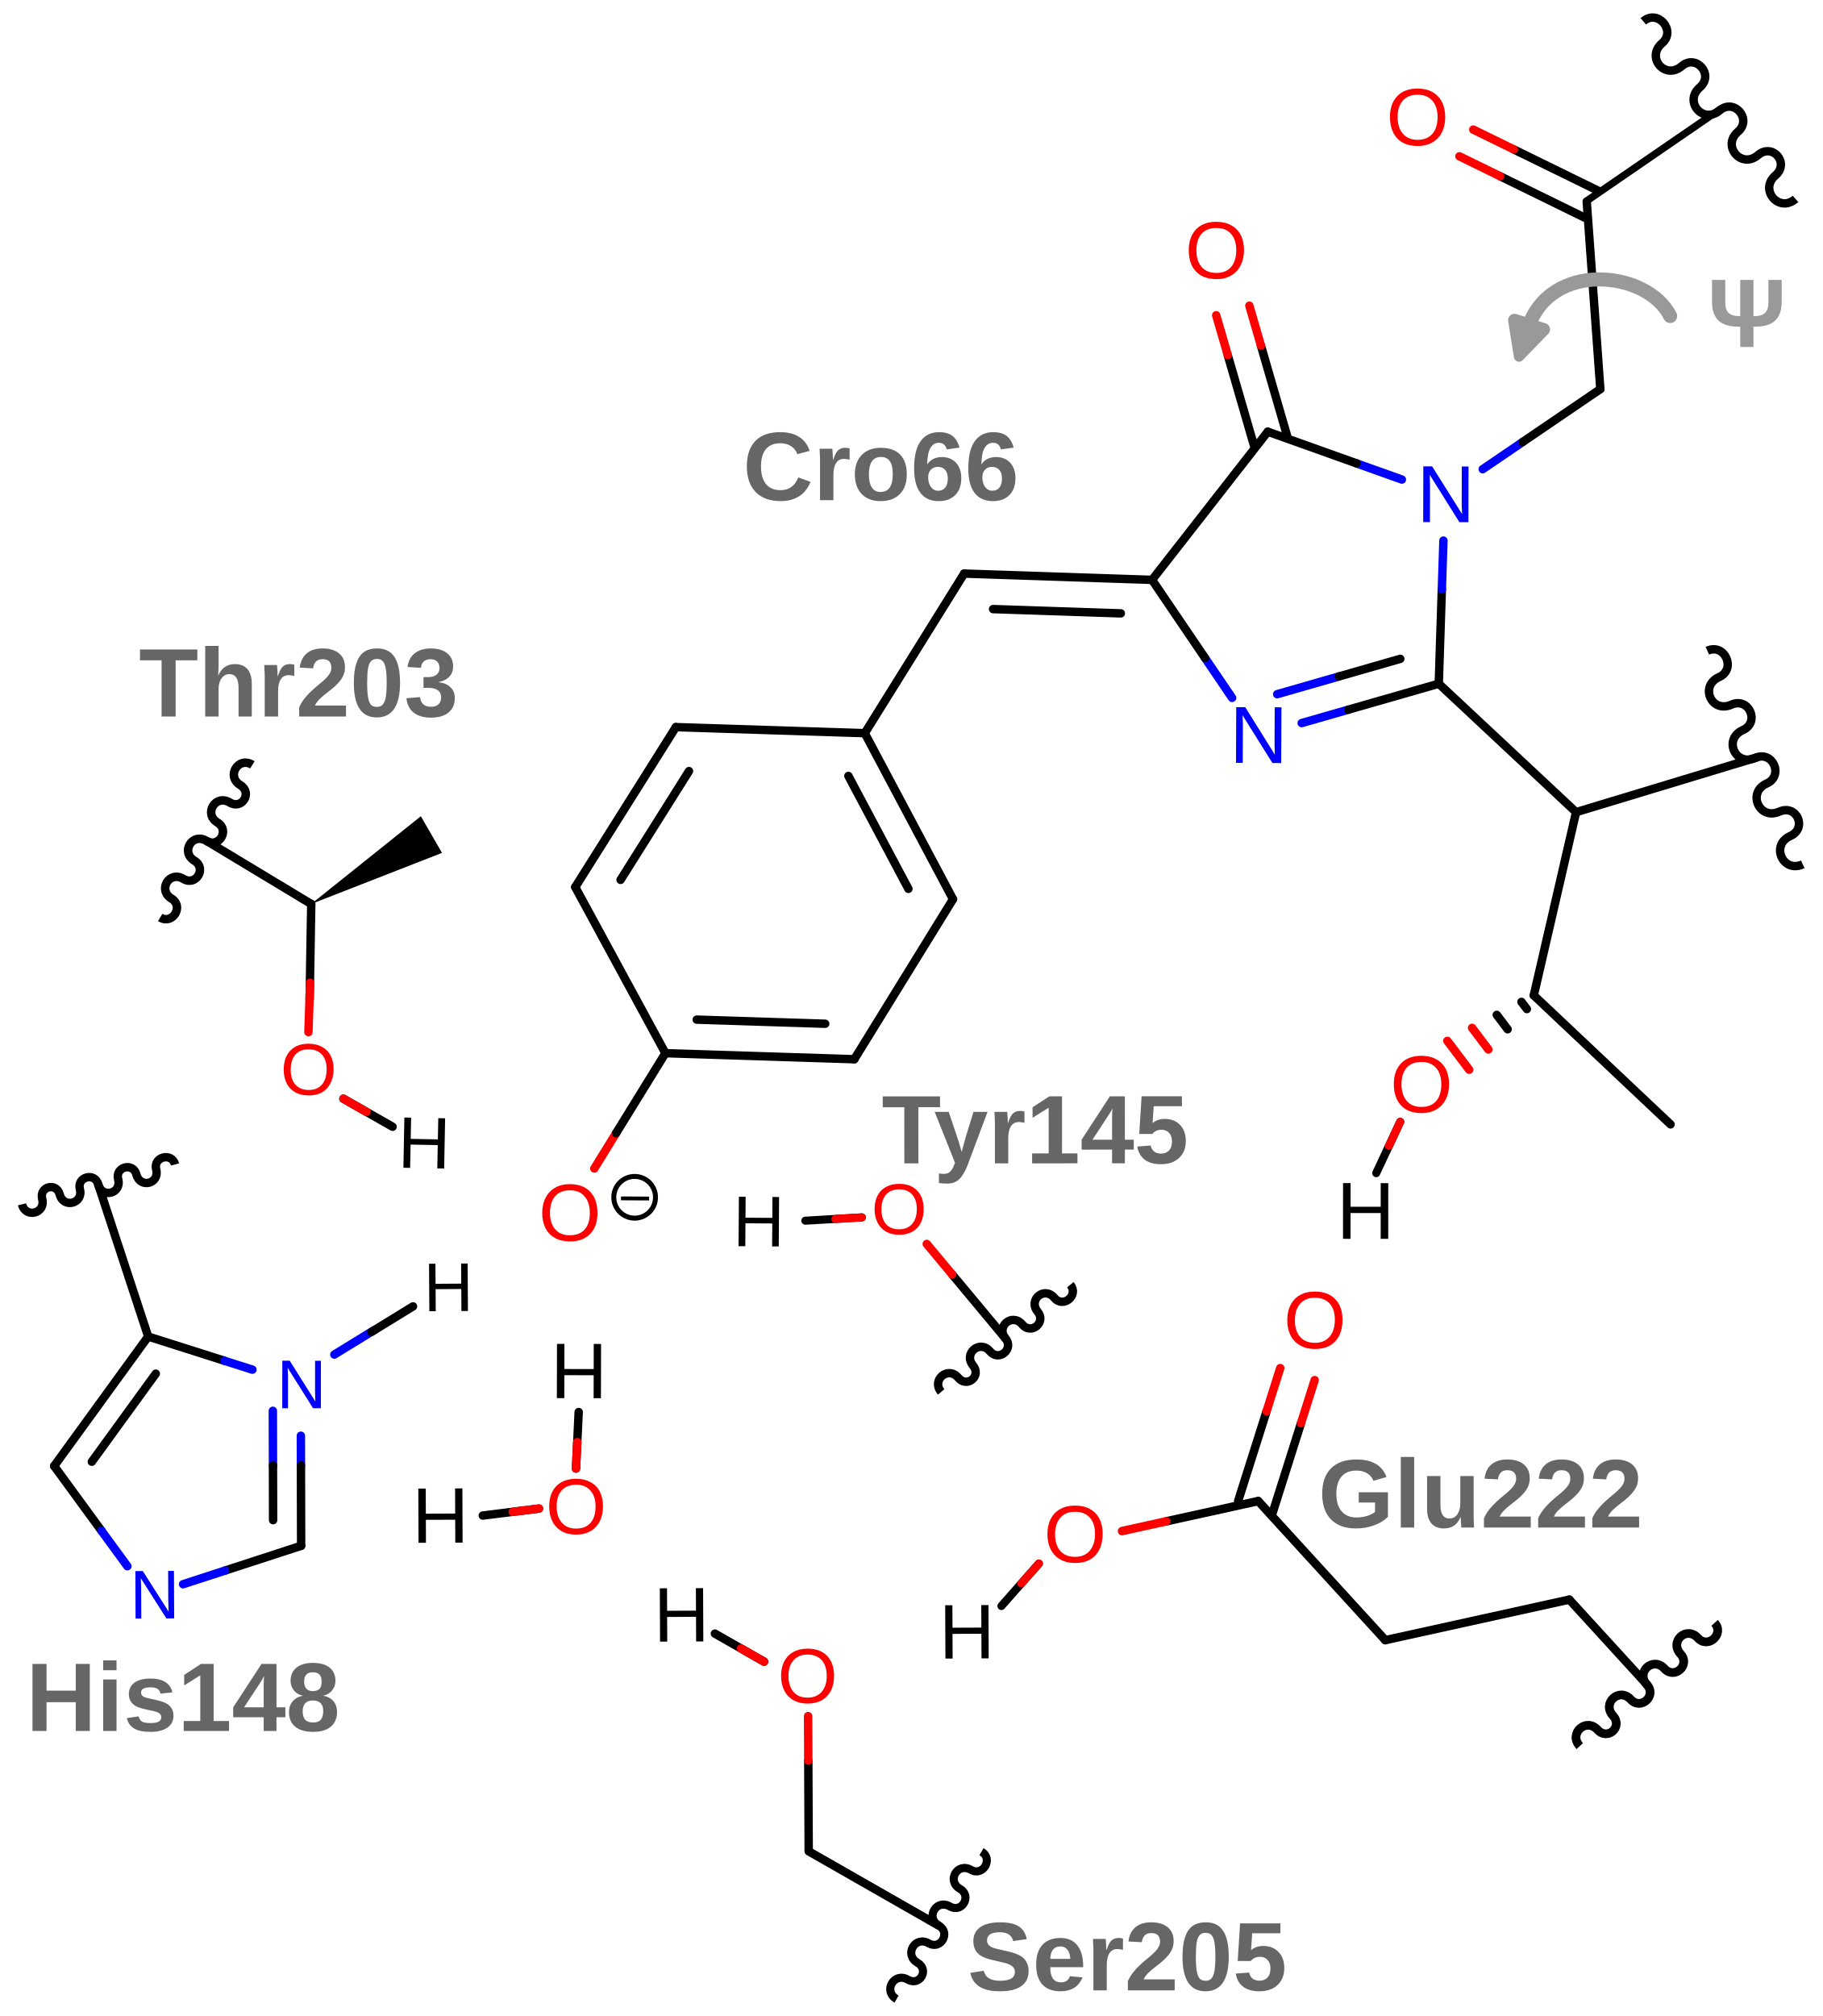
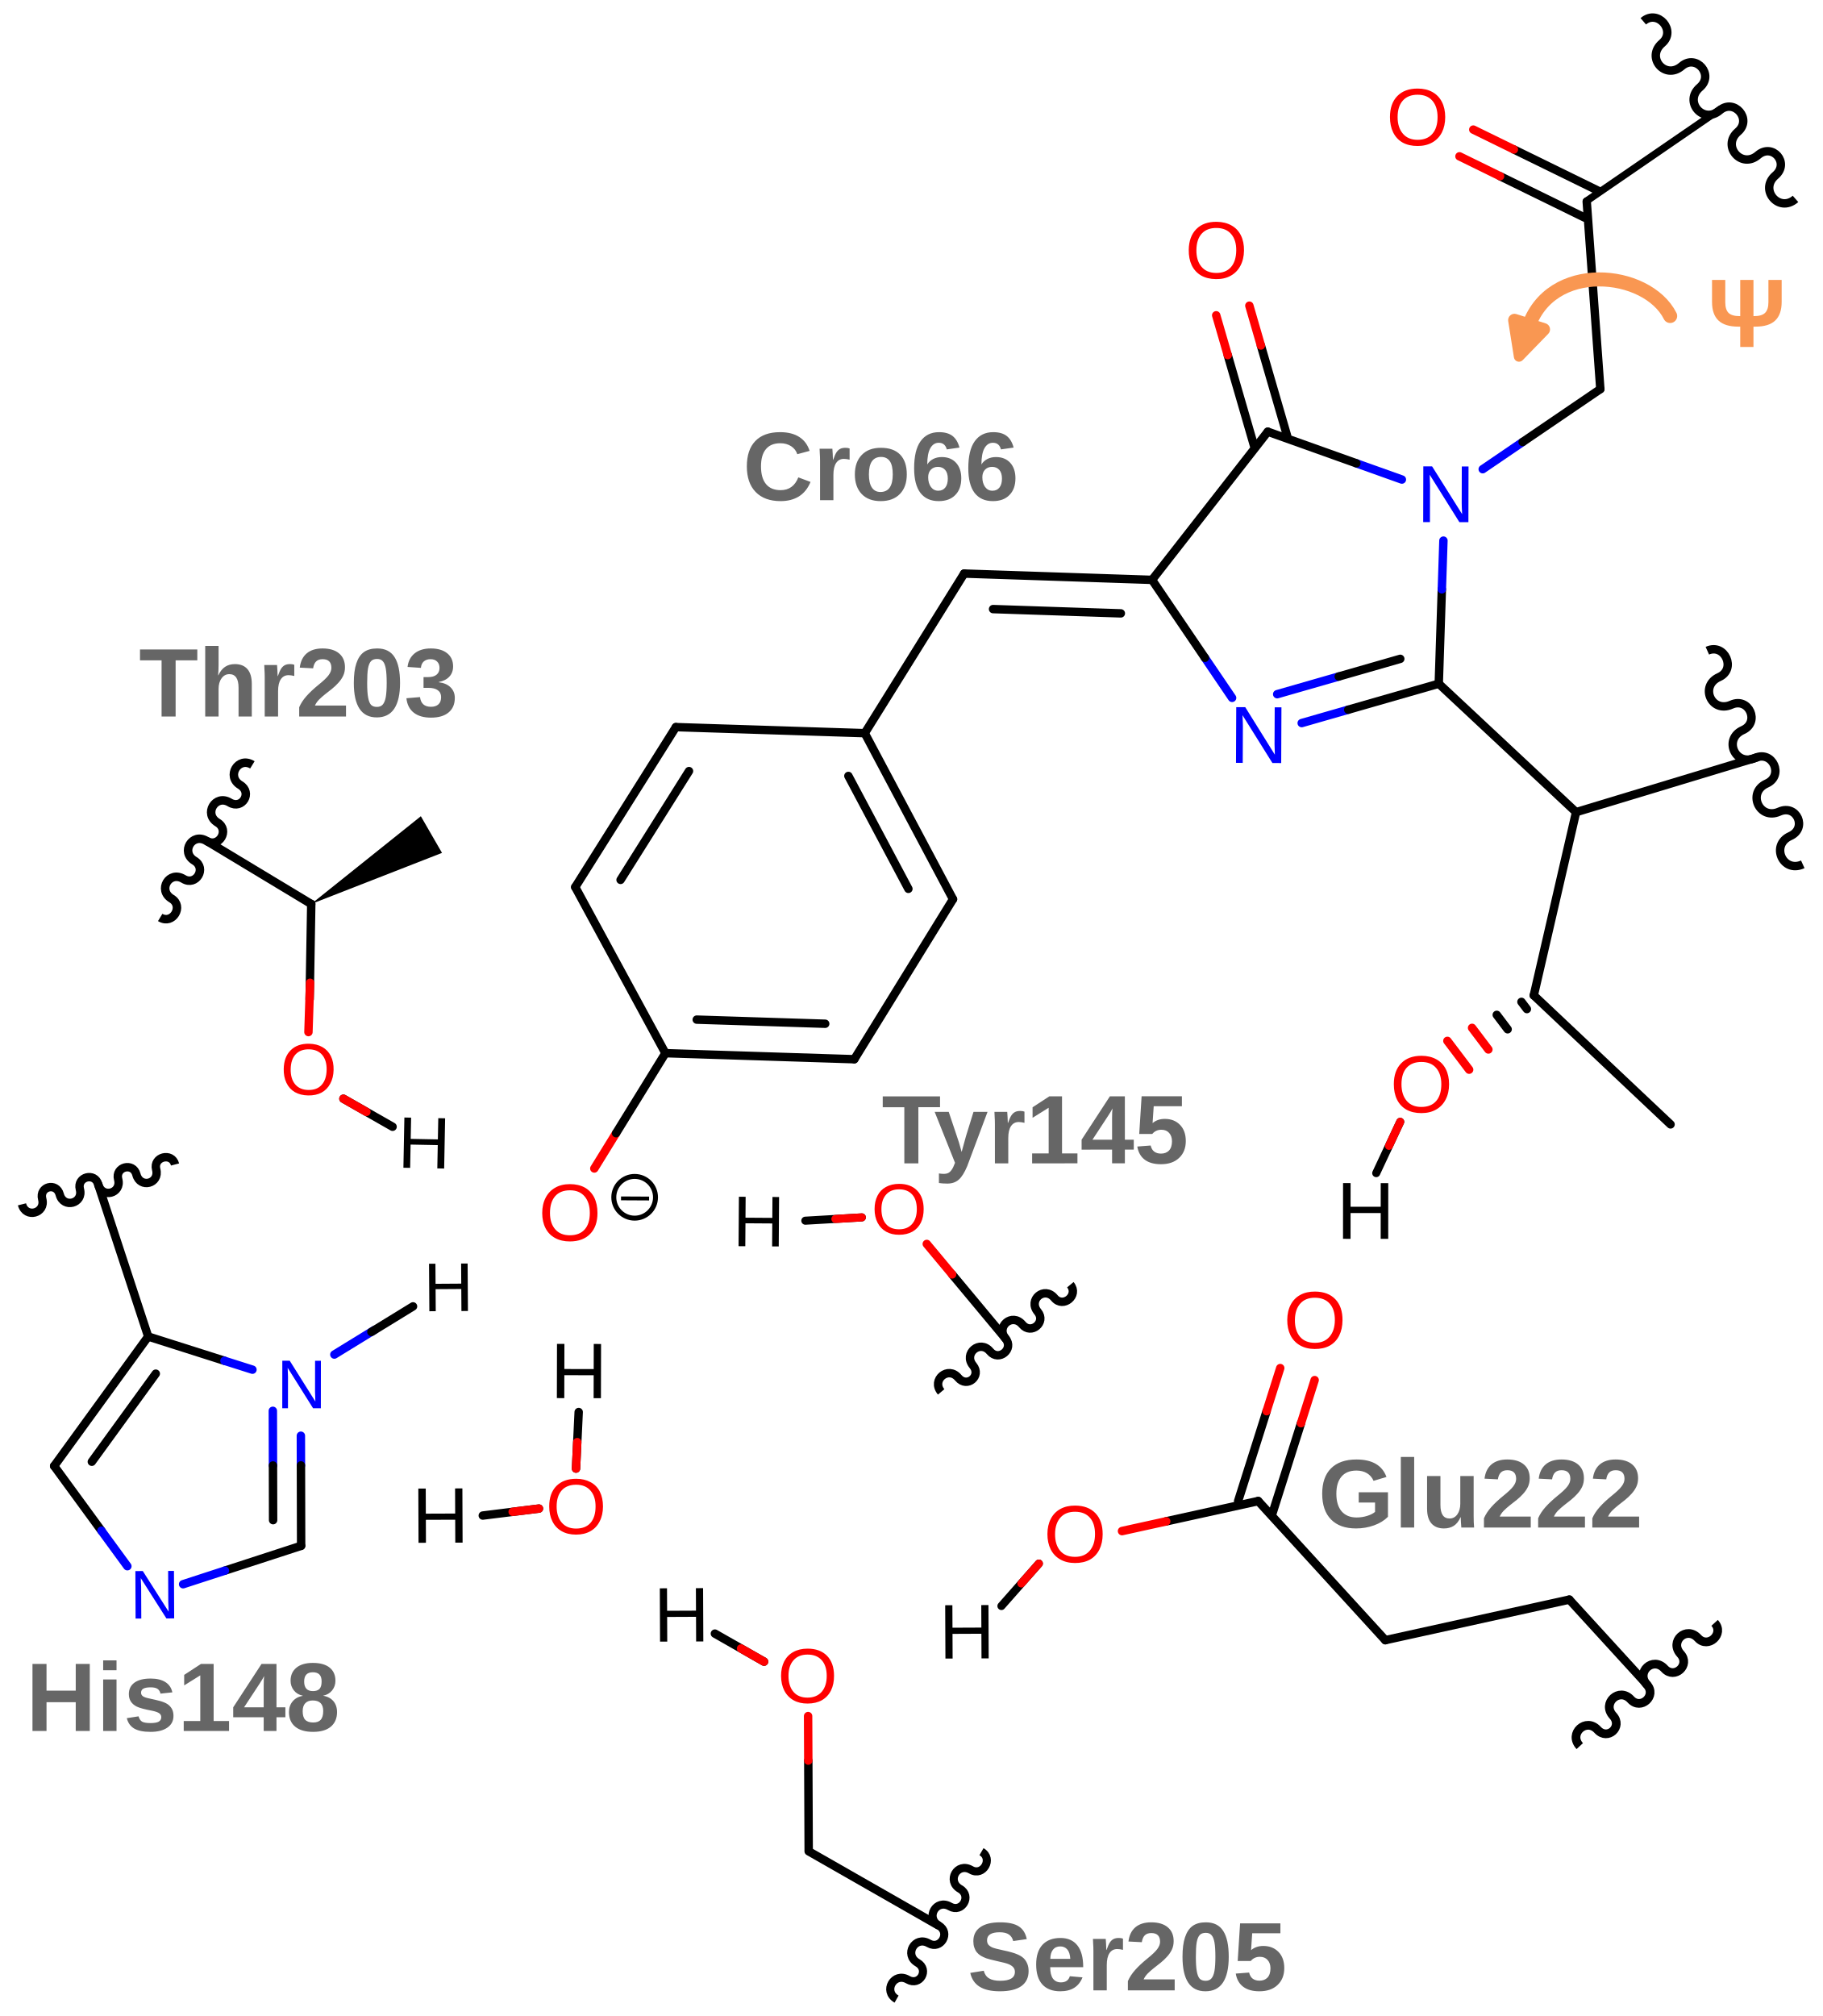
<svg xmlns="http://www.w3.org/2000/svg" version="1.1" id="svg2" width="6.6cm" height="7.3cm" viewBox="0 0 249.449 275.906">
  <defs id="defs6">
    <marker style="overflow:visible" id="RoundedArrow" refX="0" refY="0" orient="auto-start-reverse" markerWidth="1.001" markerHeight="1.001" viewBox="0 0 1 1" preserveAspectRatio="xMidYMid" markerUnits="userSpaceOnUse">
      <path transform="scale(0.7)" d="m -0.211,-4.106 6.422,3.211 a 1,1 90 0 1 0,1.789 L -0.211,4.106 A 1.236,1.236 31.717 0 1 -2,3 v -6 a 1.236,1.236 148.283 0 1 1.789,-1.106 z" style="fill:context-stroke;fill-rule:evenodd;stroke:none" id="path8" />
    </marker>
  </defs>
  <text xml:space="preserve" style="font-weight:bold;font-size:13.333px;line-height:1.25;font-family:sans-serif;-inkscape-font-specification:'sans-serif Bold';fill:#666666;stroke-width:1.576" x="180.432" y="209.054" id="text10030">
    <tspan id="tspan10028" x="180.432" y="209.054" style="font-style:normal;font-variant:normal;font-weight:bold;font-stretch:normal;font-size:13.333px;font-family:Arial;-inkscape-font-specification:'Arial Bold';fill:#666666;stroke-width:1.576">Glu222</tspan>
  </text>
  <text xml:space="preserve" style="font-weight:bold;font-size:13.333px;line-height:1.25;font-family:sans-serif;-inkscape-font-specification:'sans-serif Bold';fill:#666666;stroke-width:1.576" x="132.417" y="272.399" id="text10030-5">
    <tspan id="tspan10028-4" x="132.417" y="272.399" style="font-style:normal;font-variant:normal;font-weight:bold;font-stretch:normal;font-size:13.333px;font-family:Arial;-inkscape-font-specification:'Arial Bold';fill:#666666;stroke-width:1.576">Ser205</tspan>
  </text>
  <text xml:space="preserve" style="font-weight:bold;font-size:13.333px;line-height:1.25;font-family:sans-serif;-inkscape-font-specification:'sans-serif Bold';fill:#666666;stroke-width:1.216" x="19.007" y="98.06" id="text10030-5-3">
    <tspan id="tspan10028-4-5" x="19.007" y="98.06" style="font-style:normal;font-variant:normal;font-weight:bold;font-stretch:normal;font-size:13.333px;font-family:Arial;-inkscape-font-specification:'Arial Bold';fill:#666666;stroke-width:1.216">Thr203</tspan>
  </text>
  <line x1="28.397" y1="115.156" x2="42.595" y2="123.718" stroke="#000000" stroke-width="0.42" stroke-linejoin="round" stroke-linecap="round" id="line12-1" style="stroke-width:1.152;stroke-miterlimit:4;stroke-dasharray:none" />
  <line x1="42.604" y1="123.709" x2="42.383" y2="136.743" stroke="#000000" stroke-width="0.42" stroke-linejoin="round" stroke-linecap="round" id="line46-5" style="stroke-width:1.152;stroke-miterlimit:4;stroke-dasharray:none" />
  <line x1="42.441" y1="134.501" x2="42.219" y2="141.247" stroke="#000000" stroke-width="0.42" stroke-linejoin="round" stroke-linecap="round" id="line46-5-3" style="stroke:#ff0000;stroke-width:1.152;stroke-miterlimit:4;stroke-dasharray:none;stroke-opacity:1" />
  <text x="45.069" y="148.985" fill="#ff0000" font-family="Arial" font-size="9.993px" font-style="normal" font-weight="normal" text-anchor="middle" id="text66" style="stroke-width:1.138;stroke-miterlimit:4;stroke-dasharray:none" transform="rotate(1.106207)">O</text>
  <text x="61.075" y="158.718" fill="#ff0000" font-family="Arial" font-size="9.993px" font-style="normal" font-weight="normal" text-anchor="middle" id="text68" style="fill:#4d4d4d;stroke-width:1.138;stroke-miterlimit:4;stroke-dasharray:none" transform="rotate(1.106207)">
    <tspan style="fill:#000000;stroke-width:1.138" id="tspan15697">H</tspan>
  </text>
  <path style="fill:none;stroke:#000000;stroke-width:1.165;stroke-linecap:butt;stroke-linejoin:miter;stroke-miterlimit:4;stroke-dasharray:none;stroke-opacity:1" d="m 21.926,125.562 c 1.71,1.033 3.267,-1.544 1.557,-2.577 -1.949,-1.178 -0.319,-3.875 1.63,-2.697 1.71,1.033 3.214,-1.457 1.504,-2.489 -1.949,-1.178 -0.307,-3.895 1.642,-2.718 1.71,1.033 3.223,-1.472 1.514,-2.505 -1.949,-1.178 -0.287,-3.929 1.662,-2.751 1.71,1.033 3.153,-1.356 1.443,-2.389 -1.949,-1.178 -0.28,-3.959 1.668,-2.76" id="path5251-5" />
  <polygon points="1672.48,1256.92 1311.1,1312 1672.48,1367.08 " fill="#0000ff" stroke="#0000ff" stroke-width="7" stroke-linejoin="round" stroke-linecap="round" id="polygon6" transform="matrix(0.04554202,-0.02629369,0.02629369,0.04554202,-51.61258,98.44092)" style="fill:#000000;stroke:none" />
  <line x1="73.771" y1="206.461" x2="66.083" y2="207.416" stroke="#000000" stroke-width="10" stroke-linejoin="round" stroke-linecap="round" id="line26-6-0" style="stroke:#000000;stroke-width:1.152;stroke-miterlimit:4;stroke-dasharray:none" />
  <text x="79.095" y="209.822" fill="#ff0000" font-family="Arial" font-size="10.795px" font-style="normal" font-weight="normal" text-anchor="middle" id="text48-9" style="stroke-width:1.104;stroke-miterlimit:4;stroke-dasharray:none" transform="rotate(0.066026)">O</text>
  <text x="-79.712" y="-183.736" fill="#ff0000" font-family="Arial" font-size="10.795px" font-style="normal" font-weight="normal" text-anchor="middle" id="text50-1" style="fill:#4d4d4d;stroke-width:1.104;stroke-miterlimit:4;stroke-dasharray:none" transform="rotate(-179.8608)">
    <tspan style="fill:#000000;stroke-width:1.104" id="tspan18705">H</tspan>
  </text>
  <text x="-59.499" y="-203.944" fill="#ff0000" font-family="Arial" font-size="10.795px" font-style="normal" font-weight="normal" text-anchor="middle" id="text50-1-2" style="fill:#4d4d4d;stroke-width:1.104;stroke-miterlimit:4;stroke-dasharray:none" transform="rotate(179.7801)">
    <tspan style="fill:#000000;stroke-width:1.104" id="tspan20753">H</tspan>
  </text>
  <line x1="73.771" y1="206.461" x2="70.172" y2="206.905" stroke="#ff0000" stroke-width="10" stroke-linejoin="round" stroke-linecap="round" id="line39802" style="stroke-width:1.152;stroke-miterlimit:4;stroke-dasharray:none" />
  <line x1="78.843" y1="200.987" x2="79.209" y2="193.249" stroke="#000000" stroke-width="10" stroke-linejoin="round" stroke-linecap="round" id="line47464" style="stroke:#000000;stroke-width:1.152;stroke-miterlimit:4;stroke-dasharray:none" />
  <line x1="78.843" y1="200.987" x2="79.011" y2="197.365" stroke="#ff0000" stroke-width="10" stroke-linejoin="round" stroke-linecap="round" id="line47466" style="stroke-width:1.152;stroke-miterlimit:4;stroke-dasharray:none" />
  <g id="g2" transform="translate(1.03554,20.18862)">
    <line x1="224.407" y1="210.368" x2="213.771" y2="198.73" stroke="#000000" stroke-width="10" stroke-linejoin="round" stroke-linecap="round" id="line28-7" style="stroke-width:1.152;stroke-miterlimit:4;stroke-dasharray:none" />
    <line x1="213.771" y1="198.73" x2="188.584" y2="204.28" stroke="#000000" stroke-width="10" stroke-linejoin="round" stroke-linecap="round" id="line42-2" style="stroke-width:1.152;stroke-miterlimit:4;stroke-dasharray:none" />
    <line x1="188.584" y1="204.28" x2="171.185" y2="185.244" stroke="#000000" stroke-width="10" stroke-linejoin="round" stroke-linecap="round" id="line44-6" style="stroke-width:1.166;stroke-miterlimit:4;stroke-dasharray:none" />
    <g id="g3215" transform="matrix(-0.9086407,0.8304904,0.8304904,0.9086407,303.5335,-227.4415)" style="stroke-width:0.936;stroke-dasharray:none">
      <line x1="296.181" y1="171.745" x2="305.253" y2="176.982" stroke="#000000" stroke-width="10" stroke-linejoin="round" stroke-linecap="round" id="line46-1" style="stroke-width:0.936;stroke-miterlimit:4;stroke-dasharray:none" />
      <line x1="296.181" y1="171.745" x2="291.828" y2="169.232" stroke="#ff0000" stroke-width="10" stroke-linejoin="round" stroke-linecap="round" id="line48-8" style="stroke-width:0.936;stroke-miterlimit:4;stroke-dasharray:none" />
    </g>
    <line x1="158.592" y1="188.019" x2="171.185" y2="185.244" stroke="#000000" stroke-width="10" stroke-linejoin="round" stroke-linecap="round" id="line54-2" style="stroke-width:1.166;stroke-miterlimit:4;stroke-dasharray:none" />
    <line x1="158.592" y1="188.019" x2="152.55" y2="189.35" stroke="#ff0000" stroke-width="10" stroke-linejoin="round" stroke-linecap="round" id="line56-0" style="stroke-width:1.166;stroke-miterlimit:4;stroke-dasharray:none" />
    <text x="-180.346" y="162.738" fill="#ff0000" font-family="Arial" font-size="11.099px" font-style="normal" font-weight="normal" text-anchor="middle" id="text80" style="stroke-width:1.166;stroke-miterlimit:4;stroke-dasharray:none" transform="matrix(-0.9999611,-0.00881853,-0.00881853,0.9999611,0,0)">O</text>
    <text x="-146.932" y="192.976" fill="#ff0000" font-family="Arial" font-size="11.099px" font-style="normal" font-weight="normal" text-anchor="middle" id="text84" style="stroke-width:1.166;stroke-miterlimit:4;stroke-dasharray:none" transform="matrix(-0.9999906,-0.00434502,-0.00434502,0.9999906,0,0)">O</text>
    <path style="fill:none;stroke:#000000;stroke-width:1.194;stroke-linecap:butt;stroke-linejoin:miter;stroke-miterlimit:4;stroke-dasharray:none;stroke-opacity:1" d="m 233.657,201.914 c 1.381,1.511 -0.896,3.592 -2.277,2.081 -1.574,-1.722 -3.957,0.456 -2.383,2.178 1.381,1.511 -0.819,3.521 -2.2,2.01 -1.574,-1.722 -3.975,0.473 -2.401,2.195 1.381,1.511 -0.833,3.534 -2.214,2.023 -1.574,-1.722 -4.005,0.5 -2.431,2.222 1.381,1.511 -0.73,3.44 -2.111,1.929 -1.574,-1.722 -4.034,0.513 -2.439,2.229" id="path5251" />
    <text x="-130.423" y="207.364" fill="#ff0000" font-family="Arial" font-size="10.616px" font-style="normal" font-weight="normal" text-anchor="middle" id="text50" style="fill:#4d4d4d;stroke-width:1.086;stroke-miterlimit:4;stroke-dasharray:none" transform="matrix(-0.9999903,0.00440564,0.00440564,0.9999903,0,0)">
      <tspan style="fill:#000000;stroke-width:1.086" id="tspan23080">H</tspan>
    </text>
    <g id="g40250-3" transform="rotate(41.1088,38.14665,271.408)">
      <line x1="64.738" y1="145.2" x2="64.695" y2="152.947" stroke="#000000" stroke-width="10" stroke-linejoin="round" stroke-linecap="round" id="line47464-5-6" style="stroke:#000000;stroke-width:1.104;stroke-miterlimit:4;stroke-dasharray:none" />
      <line x1="64.738" y1="145.2" x2="64.721" y2="148.827" stroke="#ff0000" stroke-width="10" stroke-linejoin="round" stroke-linecap="round" id="line47466-0-1" style="stroke-width:1.104;stroke-miterlimit:4;stroke-dasharray:none" />
    </g>
    <g id="g6" transform="matrix(-0.9086407,0.8304904,0.8304904,0.9086407,298.8226,-229.0857)" style="stroke-width:0.936;stroke-dasharray:none">
      <line x1="296.181" y1="171.745" x2="305.253" y2="176.982" stroke="#000000" stroke-width="10" stroke-linejoin="round" stroke-linecap="round" id="line3" style="stroke-width:0.936;stroke-miterlimit:4;stroke-dasharray:none" />
      <line x1="296.181" y1="171.745" x2="291.828" y2="169.232" stroke="#ff0000" stroke-width="10" stroke-linejoin="round" stroke-linecap="round" id="line4" style="stroke-width:0.936;stroke-miterlimit:4;stroke-dasharray:none" />
    </g>
  </g>
  <g id="g1481" transform="matrix(-0.5250517,-0.00273024,-0.00273024,0.5250517,355.4034,98.31124)">
    <circle style="opacity:1;fill:none;stroke:#000000;stroke-width:1.292;stroke-linecap:round;stroke-linejoin:round;stroke-miterlimit:4;stroke-dasharray:none" id="path294" cx="510.779" cy="127.495" r="5.437" />
    <path style="fill:none;stroke:#000000;stroke-width:1px;stroke-linecap:butt;stroke-linejoin:miter;stroke-opacity:1" d="m 507.013,127.799 h 7.319" id="path1397" />
  </g>
  <line x1="228.662" y1="153.882" x2="209.942" y2="136.224" stroke="#000000" stroke-width="1.217" stroke-linejoin="round" stroke-linecap="round" id="line1740" style="stroke:#000000;stroke-width:1.152;stroke-miterlimit:4;stroke-dasharray:none;stroke-opacity:1" />
  <line x1="209.942" y1="136.224" x2="215.73" y2="111.149" stroke="#000000" stroke-width="1.217" stroke-linejoin="round" stroke-linecap="round" id="line1742" style="stroke:#000000;stroke-width:1.152;stroke-miterlimit:4;stroke-dasharray:none;stroke-opacity:1" />
  <line x1="215.73" y1="111.149" x2="240.489" y2="103.656" stroke="#000000" stroke-width="1.217" stroke-linejoin="round" stroke-linecap="round" id="line1744" style="stroke:#000000;stroke-width:1.152;stroke-miterlimit:4;stroke-dasharray:none;stroke-opacity:1" />
  <line x1="215.73" y1="111.149" x2="196.935" y2="93.572" stroke="#000000" stroke-width="1.217" stroke-linejoin="round" stroke-linecap="round" id="line1746" style="stroke:#000000;stroke-width:1.152;stroke-miterlimit:4;stroke-dasharray:none;stroke-opacity:1" />
  <g id="g4" transform="matrix(0.9881035,0.1537903,0.1537903,-0.9881035,2.677432,88.54874)">
    <line x1="218.663" y1="108.5" x2="202.533" y2="93.284" stroke="#000000" stroke-width="1.217" stroke-linejoin="round" stroke-linecap="round" id="line1740-0" style="stroke:#000000;stroke-width:0.993;stroke-miterlimit:4;stroke-dasharray:none;stroke-opacity:1" />
    <line x1="202.583" y1="93.227" x2="208.371" y2="68.153" stroke="#000000" stroke-width="1.217" stroke-linejoin="round" stroke-linecap="round" id="line1742-93" style="stroke:#000000;stroke-width:1.152;stroke-miterlimit:4;stroke-dasharray:none;stroke-opacity:1" />
  </g>
  <path style="fill:none;stroke:#000000;stroke-width:1.152;stroke-linecap:butt;stroke-linejoin:miter;stroke-miterlimit:4;stroke-dasharray:none;stroke-opacity:1" d="m 233.698,89.056 c 2.393,-1.069 4.004,2.537 1.611,3.607 -2.728,1.219 -1.041,4.994 1.687,3.775 2.393,-1.069 3.949,2.415 1.557,3.484 -2.728,1.219 -1.028,5.022 1.7,3.803 2.393,-1.069 3.959,2.437 1.567,3.506 -2.728,1.219 -1.007,5.069 1.721,3.851 2.393,-1.069 3.887,2.275 1.494,3.344 -2.728,1.219 -1.003,5.11 1.726,3.863" id="path5251-5-6" />
  <path style="fill:none;stroke:#000000;stroke-width:1.152;stroke-linecap:butt;stroke-linejoin:miter;stroke-miterlimit:4;stroke-dasharray:none;stroke-opacity:1" d="m 224.93,2.913 c 1.99,-1.705 4.56,1.294 2.571,2.999 -2.268,1.944 0.422,5.083 2.691,3.139 1.99,-1.705 4.473,1.192 2.484,2.897 -2.268,1.944 0.443,5.107 2.711,3.163 1.99,-1.705 4.489,1.21 2.499,2.916 -2.268,1.944 0.476,5.146 2.745,3.202 1.99,-1.706 4.373,1.075 2.383,2.781 -2.268,1.944 0.492,5.184 2.753,3.212" id="path5251-5-6-4" />
  <line x1="84.327" y1="155.086" x2="81.349" y2="159.915" stroke="#ff0000" stroke-width="1.217" stroke-linejoin="round" stroke-linecap="round" id="line50-3" style="stroke-width:1.152;stroke-miterlimit:4;stroke-dasharray:none" />
  <line x1="84.327" y1="155.086" x2="91.082" y2="144.136" stroke="#000000" stroke-width="1.217" stroke-linejoin="round" stroke-linecap="round" id="line52-6" style="stroke:#000000;stroke-width:1.152;stroke-miterlimit:4;stroke-dasharray:none;stroke-opacity:1" />
  <line x1="116.935" y1="144.964" x2="91.082" y2="144.136" stroke="#000000" stroke-width="1.217" stroke-linejoin="round" stroke-linecap="round" id="line54-7" style="stroke:#000000;stroke-width:1.152;stroke-miterlimit:4;stroke-dasharray:none;stroke-opacity:1" />
  <line x1="112.951" y1="140.108" x2="95.369" y2="139.544" stroke="#000000" stroke-width="1.217" stroke-linejoin="round" stroke-linecap="round" id="line56-5" style="stroke:#000000;stroke-width:1.152;stroke-miterlimit:4;stroke-dasharray:none;stroke-opacity:1" />
  <line x1="116.935" y1="144.964" x2="130.446" y2="123.063" stroke="#000000" stroke-width="1.217" stroke-linejoin="round" stroke-linecap="round" id="line58-3" style="stroke:#000000;stroke-width:1.152;stroke-miterlimit:4;stroke-dasharray:none;stroke-opacity:1" />
  <line x1="91.082" y1="144.136" x2="78.738" y2="121.405" stroke="#000000" stroke-width="1.217" stroke-linejoin="round" stroke-linecap="round" id="line62-6" style="stroke:#000000;stroke-width:1.152;stroke-miterlimit:4;stroke-dasharray:none;stroke-opacity:1" />
  <line x1="130.446" y1="123.063" x2="118.366" y2="100.34" stroke="#000000" stroke-width="1.217" stroke-linejoin="round" stroke-linecap="round" id="line64-2" style="stroke:#000000;stroke-width:1.152;stroke-miterlimit:4;stroke-dasharray:none;stroke-opacity:1" />
  <line x1="124.34" y1="121.645" x2="116.125" y2="106.194" stroke="#000000" stroke-width="1.217" stroke-linejoin="round" stroke-linecap="round" id="line66-9" style="stroke:#000000;stroke-width:1.152;stroke-miterlimit:4;stroke-dasharray:none;stroke-opacity:1" />
  <line x1="184.547" y1="97.129" x2="178.175" y2="98.959" stroke="#0000ff" stroke-width="1.217" stroke-linejoin="round" stroke-linecap="round" id="line68-1" style="stroke-width:1.152;stroke-miterlimit:4;stroke-dasharray:none" />
  <line x1="184.547" y1="97.129" x2="196.935" y2="93.572" stroke="#000000" stroke-width="1.217" stroke-linejoin="round" stroke-linecap="round" id="line70-2" style="stroke:#000000;stroke-width:1.152;stroke-miterlimit:4;stroke-dasharray:none;stroke-opacity:1" />
  <line x1="183.244" y1="92.587" x2="174.82" y2="95.006" stroke="#0000ff" stroke-width="1.217" stroke-linejoin="round" stroke-linecap="round" id="line72-7" style="stroke-width:1.152;stroke-miterlimit:4;stroke-dasharray:none" />
  <line x1="183.244" y1="92.587" x2="191.667" y2="90.168" stroke="#000000" stroke-width="1.217" stroke-linejoin="round" stroke-linecap="round" id="line74-0" style="stroke:#000000;stroke-width:1.152;stroke-miterlimit:4;stroke-dasharray:none;stroke-opacity:1" />
  <line x1="164.926" y1="90.023" x2="168.647" y2="95.508" stroke="#0000ff" stroke-width="1.217" stroke-linejoin="round" stroke-linecap="round" id="line76-9" style="stroke-width:1.152;stroke-miterlimit:4;stroke-dasharray:none" />
  <line x1="164.926" y1="90.023" x2="157.691" y2="79.36" stroke="#000000" stroke-width="1.217" stroke-linejoin="round" stroke-linecap="round" id="line78-3" style="stroke:#000000;stroke-width:1.152;stroke-miterlimit:4;stroke-dasharray:none;stroke-opacity:1" />
  <line x1="197.357" y1="80.653" x2="196.935" y2="93.572" stroke="#000000" stroke-width="1.217" stroke-linejoin="round" stroke-linecap="round" id="line80-6" style="stroke:#000000;stroke-width:1.152;stroke-miterlimit:4;stroke-dasharray:none;stroke-opacity:1" />
  <line x1="197.357" y1="80.653" x2="197.574" y2="73.988" stroke="#0000ff" stroke-width="1.217" stroke-linejoin="round" stroke-linecap="round" id="line82-0" style="stroke-width:1.152;stroke-miterlimit:4;stroke-dasharray:none" />
  <line x1="78.738" y1="121.405" x2="92.512" y2="99.511" stroke="#000000" stroke-width="1.217" stroke-linejoin="round" stroke-linecap="round" id="line84-6" style="stroke:#000000;stroke-width:1.152;stroke-miterlimit:4;stroke-dasharray:none;stroke-opacity:1" />
  <line x1="84.943" y1="120.418" x2="94.309" y2="105.53" stroke="#000000" stroke-width="1.217" stroke-linejoin="round" stroke-linecap="round" id="line86-2" style="stroke:#000000;stroke-width:1.152;stroke-miterlimit:4;stroke-dasharray:none;stroke-opacity:1" />
  <line x1="118.366" y1="100.34" x2="92.512" y2="99.511" stroke="#000000" stroke-width="1.217" stroke-linejoin="round" stroke-linecap="round" id="line88-6" style="stroke:#000000;stroke-width:1.152;stroke-miterlimit:4;stroke-dasharray:none;stroke-opacity:1" />
  <line x1="118.366" y1="100.34" x2="131.971" y2="78.498" stroke="#000000" stroke-width="1.217" stroke-linejoin="round" stroke-linecap="round" id="line90-1" style="stroke:#000000;stroke-width:1.152;stroke-miterlimit:4;stroke-dasharray:none;stroke-opacity:1" />
  <line x1="208.415" y1="60.492" x2="202.951" y2="64.213" stroke="#0000ff" stroke-width="1.217" stroke-linejoin="round" stroke-linecap="round" id="line92-8" style="stroke-width:1.152;stroke-miterlimit:4;stroke-dasharray:none" />
  <line x1="208.415" y1="60.492" x2="219.051" y2="53.252" stroke="#000000" stroke-width="1.217" stroke-linejoin="round" stroke-linecap="round" id="line94-7" style="stroke:#000000;stroke-width:1.152;stroke-miterlimit:4;stroke-dasharray:none;stroke-opacity:1" />
  <line x1="185.655" y1="63.406" x2="191.886" y2="65.63" stroke="#0000ff" stroke-width="1.217" stroke-linejoin="round" stroke-linecap="round" id="line96-9" style="stroke-width:1.152;stroke-miterlimit:4;stroke-dasharray:none" />
  <line x1="185.655" y1="63.406" x2="173.532" y2="59.08" stroke="#000000" stroke-width="1.217" stroke-linejoin="round" stroke-linecap="round" id="line98-2" style="stroke:#000000;stroke-width:1.152;stroke-miterlimit:4;stroke-dasharray:none;stroke-opacity:1" />
  <line x1="157.691" y1="79.36" x2="131.971" y2="78.498" stroke="#000000" stroke-width="1.217" stroke-linejoin="round" stroke-linecap="round" id="line100-0" style="stroke:#000000;stroke-width:1.152;stroke-miterlimit:4;stroke-dasharray:none;stroke-opacity:1" />
  <line x1="153.418" y1="83.945" x2="135.929" y2="83.359" stroke="#000000" stroke-width="1.217" stroke-linejoin="round" stroke-linecap="round" id="line102-2" style="stroke:#000000;stroke-width:1.152;stroke-miterlimit:4;stroke-dasharray:none;stroke-opacity:1" />
  <line x1="157.691" y1="79.36" x2="173.532" y2="59.08" stroke="#000000" stroke-width="1.217" stroke-linejoin="round" stroke-linecap="round" id="line106-3" style="stroke:#000000;stroke-width:1.152;stroke-miterlimit:4;stroke-dasharray:none;stroke-opacity:1" />
  <line x1="172.59" y1="47.284" x2="176.176" y2="59.64" stroke="#000000" stroke-width="1.217" stroke-linejoin="round" stroke-linecap="round" id="line122-7" style="stroke:#000000;stroke-width:1.152;stroke-miterlimit:4;stroke-dasharray:none;stroke-opacity:1" />
  <line x1="172.59" y1="47.284" x2="171.01" y2="41.835" stroke="#ff0000" stroke-width="1.217" stroke-linejoin="round" stroke-linecap="round" id="line124-3" style="stroke-width:1.152;stroke-miterlimit:4;stroke-dasharray:none" />
  <line x1="168.053" y1="48.6" x2="171.638" y2="60.957" stroke="#000000" stroke-width="1.217" stroke-linejoin="round" stroke-linecap="round" id="line126-6" style="stroke:#000000;stroke-width:1.152;stroke-miterlimit:4;stroke-dasharray:none;stroke-opacity:1" />
  <line x1="168.053" y1="48.6" x2="166.471" y2="43.152" stroke="#ff0000" stroke-width="1.217" stroke-linejoin="round" stroke-linecap="round" id="line128-1" style="stroke-width:1.152;stroke-miterlimit:4;stroke-dasharray:none" />
  <line x1="208.253" y1="137.113" x2="208.997" y2="138.099" stroke="#000000" stroke-width="0.852" stroke-linejoin="round" stroke-linecap="round" id="line10" style="stroke:#000000;stroke-width:1.152;stroke-miterlimit:4;stroke-dasharray:none;stroke-opacity:1" />
  <line x1="204.874" y1="138.893" x2="206.363" y2="140.864" stroke="#000000" stroke-width="0.852" stroke-linejoin="round" stroke-linecap="round" id="line14" style="stroke:#000000;stroke-width:1.152;stroke-miterlimit:4;stroke-dasharray:none;stroke-opacity:1" />
  <line x1="201.494" y1="140.672" x2="203.729" y2="143.629" stroke="#ff0000" stroke-width="0.852" stroke-linejoin="round" stroke-linecap="round" id="line18" style="stroke-width:1.152;stroke-miterlimit:4;stroke-dasharray:none" />
  <line x1="198.115" y1="142.452" x2="201.094" y2="146.393" stroke="#ff0000" stroke-width="0.852" stroke-linejoin="round" stroke-linecap="round" id="line22" style="stroke-width:1.152;stroke-miterlimit:4;stroke-dasharray:none" />
  <text x="194.656" y="152.108" fill="#ff0000" font-family="Arial" font-size="11.077px" font-style="normal" font-weight="normal" text-anchor="middle" id="text144" transform="rotate(0.036266)" style="stroke-width:1.152;stroke-miterlimit:4;stroke-dasharray:none">O</text>
  <text x="187.03" y="169.425" fill="#ff0000" font-family="Arial" font-size="11.077px" font-style="normal" font-weight="normal" text-anchor="middle" id="text146" transform="rotate(0.036266)" style="stroke-width:1.152;stroke-miterlimit:4;stroke-dasharray:none">
    <tspan style="fill:#000000;stroke-width:1.152;stroke-miterlimit:4;stroke-dasharray:none" id="tspan30254">H</tspan>
  </text>
  <text x="-172.728" y="-96.042" fill="#0000ff" font-family="Arial" font-size="11.077px" font-style="normal" font-weight="normal" text-anchor="middle" id="text152-2" transform="rotate(-179.7513)" style="stroke-width:1.152;stroke-miterlimit:4;stroke-dasharray:none">N</text>
  <text x="198.058" y="71.016" fill="#0000ff" font-family="Arial" font-size="11.077px" font-style="normal" font-weight="normal" text-anchor="middle" id="text156-9" style="stroke-width:1.152;stroke-miterlimit:4;stroke-dasharray:none" transform="rotate(0.128387)">N</text>
  <text x="166.954" y="35.765" fill="#ff0000" font-family="Arial" font-size="11.077px" font-style="normal" font-weight="normal" text-anchor="middle" id="text162-3" style="stroke-width:1.152;stroke-miterlimit:4;stroke-dasharray:none" transform="rotate(0.798707)">O</text>
  <text x="-77.846" y="-162.243" fill="#ff0000" font-family="Arial" font-size="11.077px" font-style="normal" font-weight="normal" text-anchor="middle" id="text190-9" transform="rotate(179.9449)" style="stroke-width:1.152;stroke-miterlimit:4;stroke-dasharray:none">O</text>
  <g id="g1" transform="translate(1.03554,20.18862)">
    <line x1="127.352" y1="243.289" x2="109.666" y2="233.182" stroke="#000000" stroke-width="10" stroke-linejoin="round" stroke-linecap="round" id="line12-3" style="stroke-width:1.152;stroke-miterlimit:4;stroke-dasharray:none" />
    <line x1="109.602" y1="220.764" x2="109.656" y2="233.105" stroke="#000000" stroke-width="10" stroke-linejoin="round" stroke-linecap="round" id="line26-6" style="stroke-width:1.152;stroke-miterlimit:4;stroke-dasharray:none" />
    <line x1="109.602" y1="220.764" x2="109.575" y2="214.671" stroke="#ff0000" stroke-width="10" stroke-linejoin="round" stroke-linecap="round" id="line28-1" style="stroke-width:1.152;stroke-miterlimit:4;stroke-dasharray:none" />
    <text x="-108.576" y="213.331" fill="#ff0000" font-family="Arial" font-size="10.616px" font-style="normal" font-weight="normal" text-anchor="middle" id="text48" style="stroke-width:1.086;stroke-miterlimit:4;stroke-dasharray:none" transform="matrix(-0.9999903,0.00440564,0.00440564,0.9999903,0,0)">O</text>
    <text x="-91.373" y="204.875" fill="#ff0000" font-family="Arial" font-size="10.616px" font-style="normal" font-weight="normal" text-anchor="middle" id="text50-3" style="fill:#4d4d4d;stroke-width:1.086;stroke-miterlimit:4;stroke-dasharray:none" transform="matrix(-0.9999903,0.00440564,0.00440564,0.9999903,0,0)">
      <tspan style="fill:#000000;stroke-width:1.086" id="tspan23080-6">H</tspan>
    </text>
    <path style="fill:none;stroke:#000000;stroke-width:1.112;stroke-linecap:butt;stroke-linejoin:miter;stroke-miterlimit:4;stroke-dasharray:none;stroke-opacity:1" d="m 133.309,233.228 c 1.651,0.951 0.217,3.44 -1.434,2.489 -1.882,-1.085 -3.383,1.521 -1.501,2.605 1.651,0.951 0.266,3.356 -1.385,2.405 -1.882,-1.085 -3.395,1.54 -1.512,2.625 1.651,0.951 0.257,3.371 -1.395,2.42 -1.882,-1.085 -3.414,1.573 -1.531,2.658 1.651,0.951 0.322,3.259 -1.329,2.308 -1.882,-1.085 -3.436,1.593 -1.535,2.666" id="path5251-7" />
    <g id="g1429" transform="matrix(0.5,-0.8660254,-0.8660254,-0.5,196.9264,335.8854)">
      <line x1="64.738" y1="145.2" x2="64.695" y2="152.947" stroke="#000000" stroke-width="10" stroke-linejoin="round" stroke-linecap="round" id="line1425" style="stroke:#000000;stroke-width:1.152;stroke-miterlimit:4;stroke-dasharray:none" />
      <line x1="64.738" y1="145.2" x2="64.721" y2="148.827" stroke="#ff0000" stroke-width="10" stroke-linejoin="round" stroke-linecap="round" id="line1427" style="stroke-width:1.152;stroke-miterlimit:4;stroke-dasharray:none" />
    </g>
  </g>
  <text xml:space="preserve" style="font-weight:bold;font-size:13.333px;line-height:1.25;font-family:sans-serif;-inkscape-font-specification:'sans-serif Bold';fill:#666666;stroke-width:1.576" x="101.681" y="68.458" id="text10030-7">
    <tspan id="tspan10028-6" x="101.681" y="68.458" style="font-style:normal;font-variant:normal;font-weight:bold;font-stretch:normal;font-size:13.333px;font-family:Arial;-inkscape-font-specification:'Arial Bold';fill:#666666;stroke-width:1.576">Cro66</tspan>
  </text>
-   <text xml:space="preserve" style="font-weight:bold;font-size:13.333px;line-height:1.25;font-family:sans-serif;-inkscape-font-specification:'sans-serif Bold';fill:#999999;fill-opacity:1;stroke-width:1.576" x="233.714" y="47.483" id="text10030-7-7">
-     <tspan id="tspan5" x="233.714" y="47.483" style="font-style:normal;font-variant:normal;font-weight:bold;font-stretch:normal;font-family:Arial;-inkscape-font-specification:'Arial Bold';fill:#999999">Ψ</tspan>
+   <text xml:space="preserve" style="font-weight:bold;font-size:13.333px;line-height:1.25;font-family:sans-serif;-inkscape-font-specification:'sans-serif Bold';fill:#f99752;fill-opacity:1;stroke-width:1.576" x="233.714" y="47.483" id="text10030-7-7">
+     <tspan id="tspan5" x="233.714" y="47.483" style="font-style:normal;font-variant:normal;font-weight:bold;font-stretch:normal;font-family:Arial;-inkscape-font-specification:'Arial Bold';fill:#f99752;fill-opacity:1">Ψ</tspan>
  </text>
  <path style="fill:none;stroke:#000000;stroke-width:1.152;stroke-linecap:butt;stroke-linejoin:miter;stroke-miterlimit:4;stroke-dasharray:none;stroke-opacity:1" d="m 23.962,159.368 c -0.446,-1.715 -3.031,-1.042 -2.585,0.673 0.509,1.955 -2.197,2.659 -2.706,0.704 -0.446,-1.715 -2.944,-1.065 -2.497,0.65 0.509,1.955 -2.217,2.665 -2.726,0.71 -0.446,-1.715 -2.96,-1.061 -2.513,0.654 0.509,1.955 -2.251,2.673 -2.76,0.718 -0.446,-1.715 -2.843,-1.091 -2.397,0.624 0.509,1.955 -2.274,2.688 -2.769,0.721" id="path5251-5-8" />
  <line x1="13.448" y1="162.105" x2="20.283" y2="182.914" stroke="#000000" stroke-width="0.648" stroke-linejoin="round" stroke-linecap="round" id="line20" style="stroke-width:1.152;stroke-dasharray:none" />
  <line x1="30.725" y1="186.233" x2="20.283" y2="182.914" stroke="#000000" stroke-width="0.648" stroke-linejoin="round" stroke-linecap="round" id="line21" style="stroke-width:1.152;stroke-dasharray:none" />
  <line x1="30.725" y1="186.233" x2="34.554" y2="187.45" stroke="#0000ff" stroke-width="0.648" stroke-linejoin="round" stroke-linecap="round" id="line22-6" style="stroke-width:1.152;stroke-dasharray:none" />
  <line x1="20.283" y1="182.914" x2="7.412" y2="200.635" stroke="#000000" stroke-width="0.648" stroke-linejoin="round" stroke-linecap="round" id="line23" style="stroke-width:1.152;stroke-dasharray:none" />
  <line x1="21.322" y1="187.999" x2="12.569" y2="200.05" stroke="#000000" stroke-width="0.648" stroke-linejoin="round" stroke-linecap="round" id="line24" style="stroke-width:1.152;stroke-dasharray:none" />
  <line x1="41.192" y1="200.554" x2="41.183" y2="196.491" stroke="#0000ff" stroke-width="0.648" stroke-linejoin="round" stroke-linecap="round" id="line25" style="stroke-width:1.152;stroke-dasharray:none" />
  <line x1="41.192" y1="200.554" x2="41.218" y2="211.557" stroke="#000000" stroke-width="0.648" stroke-linejoin="round" stroke-linecap="round" id="line26-0" style="stroke-width:1.152;stroke-dasharray:none" />
  <line x1="37.364" y1="200.564" x2="37.346" y2="193.082" stroke="#0000ff" stroke-width="0.648" stroke-linejoin="round" stroke-linecap="round" id="line27" style="stroke-width:1.152;stroke-dasharray:none" />
  <line x1="37.364" y1="200.564" x2="37.382" y2="208.045" stroke="#000000" stroke-width="0.648" stroke-linejoin="round" stroke-linecap="round" id="line28" style="stroke-width:1.152;stroke-dasharray:none" />
  <line x1="13.884" y1="209.49" x2="7.412" y2="200.635" stroke="#000000" stroke-width="0.648" stroke-linejoin="round" stroke-linecap="round" id="line29" style="stroke-width:1.152;stroke-dasharray:none" />
  <line x1="13.884" y1="209.49" x2="17.434" y2="214.347" stroke="#0000ff" stroke-width="0.648" stroke-linejoin="round" stroke-linecap="round" id="line30-6" style="stroke-width:1.152;stroke-dasharray:none" />
  <line x1="30.787" y1="214.951" x2="41.218" y2="211.557" stroke="#000000" stroke-width="0.648" stroke-linejoin="round" stroke-linecap="round" id="line31-2" style="stroke-width:1.152;stroke-dasharray:none" />
  <line x1="30.787" y1="214.951" x2="25.065" y2="216.813" stroke="#0000ff" stroke-width="0.648" stroke-linejoin="round" stroke-linecap="round" id="line32" style="stroke-width:1.152;stroke-dasharray:none" />
  <text x="41.469" y="192.687" fill="#0000ff" font-family="Arial" font-size="9.46px" font-style="normal" font-weight="normal" text-anchor="middle" id="text42" style="stroke-width:1.152;stroke-dasharray:none" transform="rotate(0.05949757)">N</text>
  <text x="60.213" y="179.841" fill="#0000ff" font-family="Arial" font-size="9.46px" font-style="normal" font-weight="normal" text-anchor="middle" id="text43" style="fill:#000000;stroke-width:0.065" transform="rotate(-0.3798154)">H</text>
  <text x="20.22" y="221.596" fill="#0000ff" font-family="Arial" font-size="9.46px" font-style="normal" font-weight="normal" text-anchor="middle" id="text48-6" style="stroke-width:0.065" transform="rotate(-0.2515501)">N</text>
  <line x1="130.326" y1="174.409" x2="137.634" y2="183.184" stroke="#000000" stroke-width="0.684" stroke-linejoin="round" stroke-linecap="round" id="line30" style="stroke-width:1.152;stroke-dasharray:none" />
  <line x1="130.326" y1="174.409" x2="126.856" y2="170.244" stroke="#ff0000" stroke-width="0.684" stroke-linejoin="round" stroke-linecap="round" id="line31" style="stroke-width:1.152;stroke-dasharray:none" />
  <text x="-122.714" y="169.156" fill="#ff0000" font-family="Arial" font-size="9.851px" font-style="normal" font-weight="normal" text-anchor="middle" id="text46" transform="matrix(-0.9999978,0.00212323,0.00212323,0.9999978,0,0)" style="stroke-width:1.152;stroke-dasharray:none">O</text>
  <text x="-105.019" y="169.85" fill="#ff0000" font-family="Arial" font-size="9.851px" font-style="normal" font-weight="normal" text-anchor="middle" id="text47" transform="matrix(-0.9999764,-0.00686488,-0.00686488,0.9999764,0,0)" style="fill:#000000;stroke-width:1.152;stroke-dasharray:none">H</text>
  <path style="fill:none;stroke:#000000;stroke-width:1.152;stroke-linecap:butt;stroke-linejoin:miter;stroke-miterlimit:4;stroke-dasharray:none;stroke-opacity:1" d="m 146.506,175.824 c 1.201,1.447 -0.981,3.257 -2.182,1.809 -1.368,-1.65 -3.652,0.244 -2.283,1.894 1.201,1.447 -0.907,3.195 -2.107,1.749 -1.368,-1.65 -3.669,0.258 -2.301,1.909 1.201,1.447 -0.92,3.207 -2.121,1.759 -1.368,-1.65 -3.698,0.282 -2.329,1.932 1.201,1.447 -0.822,3.125 -2.022,1.678 -1.368,-1.65 -3.725,0.293 -2.336,1.938" id="path5251-7-6" />
  <text xml:space="preserve" style="font-weight:bold;font-size:13.333px;line-height:1.25;font-family:sans-serif;-inkscape-font-specification:'sans-serif Bold';fill:#666666;stroke-width:1.576" x="120.625" y="159.258" id="text10030-1" transform="rotate(-0.01783871)">
    <tspan id="tspan10028-2" x="120.625" y="159.258" style="font-style:normal;font-variant:normal;font-weight:bold;font-stretch:normal;font-size:13.333px;font-family:Arial;-inkscape-font-specification:'Arial Bold';fill:#666666;stroke-width:1.576">Tyr145</tspan>
  </text>
  <text xml:space="preserve" style="font-weight:bold;font-size:13.333px;line-height:1.25;font-family:sans-serif;-inkscape-font-specification:'sans-serif Bold';fill:#666666;stroke-width:1.576" x="3.556" y="236.895" id="text10030-1-9">
    <tspan id="tspan10028-2-2" x="3.556" y="236.895" style="font-style:normal;font-variant:normal;font-weight:bold;font-stretch:normal;font-size:13.333px;font-family:Arial;-inkscape-font-specification:'Arial Bold';fill:#666666;stroke-width:1.576">His148</tspan>
  </text>
  <g id="g3215-5" transform="matrix(1.228123,-0.08399501,0.08399501,1.228123,-170.9532,-165.5894)" style="stroke-width:0.936;stroke-dasharray:none">
    <line x1="296.181" y1="171.745" x2="305.253" y2="176.982" stroke="#000000" stroke-width="10" stroke-linejoin="round" stroke-linecap="round" id="line46-1-9" style="stroke-width:0.936;stroke-miterlimit:4;stroke-dasharray:none" />
    <line x1="296.181" y1="171.745" x2="291.828" y2="169.232" stroke="#ff0000" stroke-width="10" stroke-linejoin="round" stroke-linecap="round" id="line48-8-2" style="stroke-width:0.936;stroke-miterlimit:4;stroke-dasharray:none" />
  </g>
  <text x="194.043" y="19.849" fill="#ff0000" font-family="Arial" font-size="11.099px" font-style="normal" font-weight="normal" text-anchor="middle" id="text80-2" style="stroke-width:1.166;stroke-miterlimit:4;stroke-dasharray:none" transform="rotate(0.00667242)">O</text>
-   <path style="fill:none;stroke:#999999;stroke-width:1.92;stroke-linecap:round;stroke-linejoin:miter;stroke-miterlimit:4;stroke-dasharray:none;stroke-opacity:1;marker-end:url(#RoundedArrow)" d="m 228.609,43.247 c -3.134,-6.25 -16.497,-7.671 -19.472,1.709" id="path5" />
+   <path style="fill:none;stroke:#f99752;stroke-width:1.92;stroke-linecap:round;stroke-linejoin:miter;stroke-miterlimit:4;stroke-dasharray:none;stroke-opacity:1;marker-end:url(#RoundedArrow)" d="m 228.609,43.247 c -3.134,-6.25 -16.497,-7.671 -19.472,1.709" id="path5" />
  <g id="g3" transform="matrix(1.228123,-0.08399501,0.08399501,1.228123,-172.8461,-161.9308)" style="stroke-width:0.936;stroke-dasharray:none">
    <line x1="296.181" y1="171.745" x2="305.253" y2="176.982" stroke="#000000" stroke-width="10" stroke-linejoin="round" stroke-linecap="round" id="line1" style="stroke-width:0.936;stroke-miterlimit:4;stroke-dasharray:none" />
    <line x1="296.181" y1="171.745" x2="291.828" y2="169.232" stroke="#ff0000" stroke-width="10" stroke-linejoin="round" stroke-linecap="round" id="line2" style="stroke-width:0.936;stroke-miterlimit:4;stroke-dasharray:none" />
  </g>
  <g id="g5" transform="rotate(-15.52123,34.55453,189.2252)">
    <line x1="52.551" y1="186.751" x2="46.386" y2="188.521" stroke="#0000ff" stroke-width="1.217" stroke-linejoin="round" stroke-linecap="round" id="line72-7-7" style="stroke-width:1.152;stroke-miterlimit:4;stroke-dasharray:none" />
    <line x1="52.097" y1="186.897" x2="58.525" y2="185.051" stroke="#000000" stroke-width="1.217" stroke-linejoin="round" stroke-linecap="round" id="line74-0-5" style="stroke:#000000;stroke-width:1.152;stroke-miterlimit:4;stroke-dasharray:none;stroke-opacity:1" />
  </g>
  <g id="g40250-3-6" transform="rotate(86.33104,79.93927,184.2799)">
    <line x1="64.738" y1="145.2" x2="64.695" y2="152.947" stroke="#000000" stroke-width="10" stroke-linejoin="round" stroke-linecap="round" id="line47464-5-6-2" style="stroke:#000000;stroke-width:1.104;stroke-miterlimit:4;stroke-dasharray:none" />
    <line x1="64.738" y1="145.2" x2="64.721" y2="148.827" stroke="#ff0000" stroke-width="10" stroke-linejoin="round" stroke-linecap="round" id="line47466-0-1-9" style="stroke-width:1.104;stroke-miterlimit:4;stroke-dasharray:none" />
  </g>
  <g id="g1429-7" transform="matrix(-0.5,0.8660254,0.8660254,0.5,-46.37348,21.70363)">
    <line x1="64.738" y1="145.2" x2="64.695" y2="152.947" stroke="#000000" stroke-width="10" stroke-linejoin="round" stroke-linecap="round" id="line1425-5" style="stroke:#000000;stroke-width:1.152;stroke-miterlimit:4;stroke-dasharray:none" />
    <line x1="64.738" y1="145.2" x2="64.721" y2="148.827" stroke="#ff0000" stroke-width="10" stroke-linejoin="round" stroke-linecap="round" id="line1427-3" style="stroke-width:1.152;stroke-miterlimit:4;stroke-dasharray:none" />
  </g>
  <g id="g40250-3-2" transform="rotate(24.7478,109.2047,438.6262)">
    <line x1="64.738" y1="145.2" x2="64.695" y2="152.947" stroke="#000000" stroke-width="10" stroke-linejoin="round" stroke-linecap="round" id="line47464-5-6-9" style="stroke:#000000;stroke-width:1.104;stroke-miterlimit:4;stroke-dasharray:none" />
    <line x1="64.738" y1="145.2" x2="64.721" y2="148.827" stroke="#ff0000" stroke-width="10" stroke-linejoin="round" stroke-linecap="round" id="line47466-0-1-1" style="stroke-width:1.104;stroke-miterlimit:4;stroke-dasharray:none" />
  </g>
</svg>
